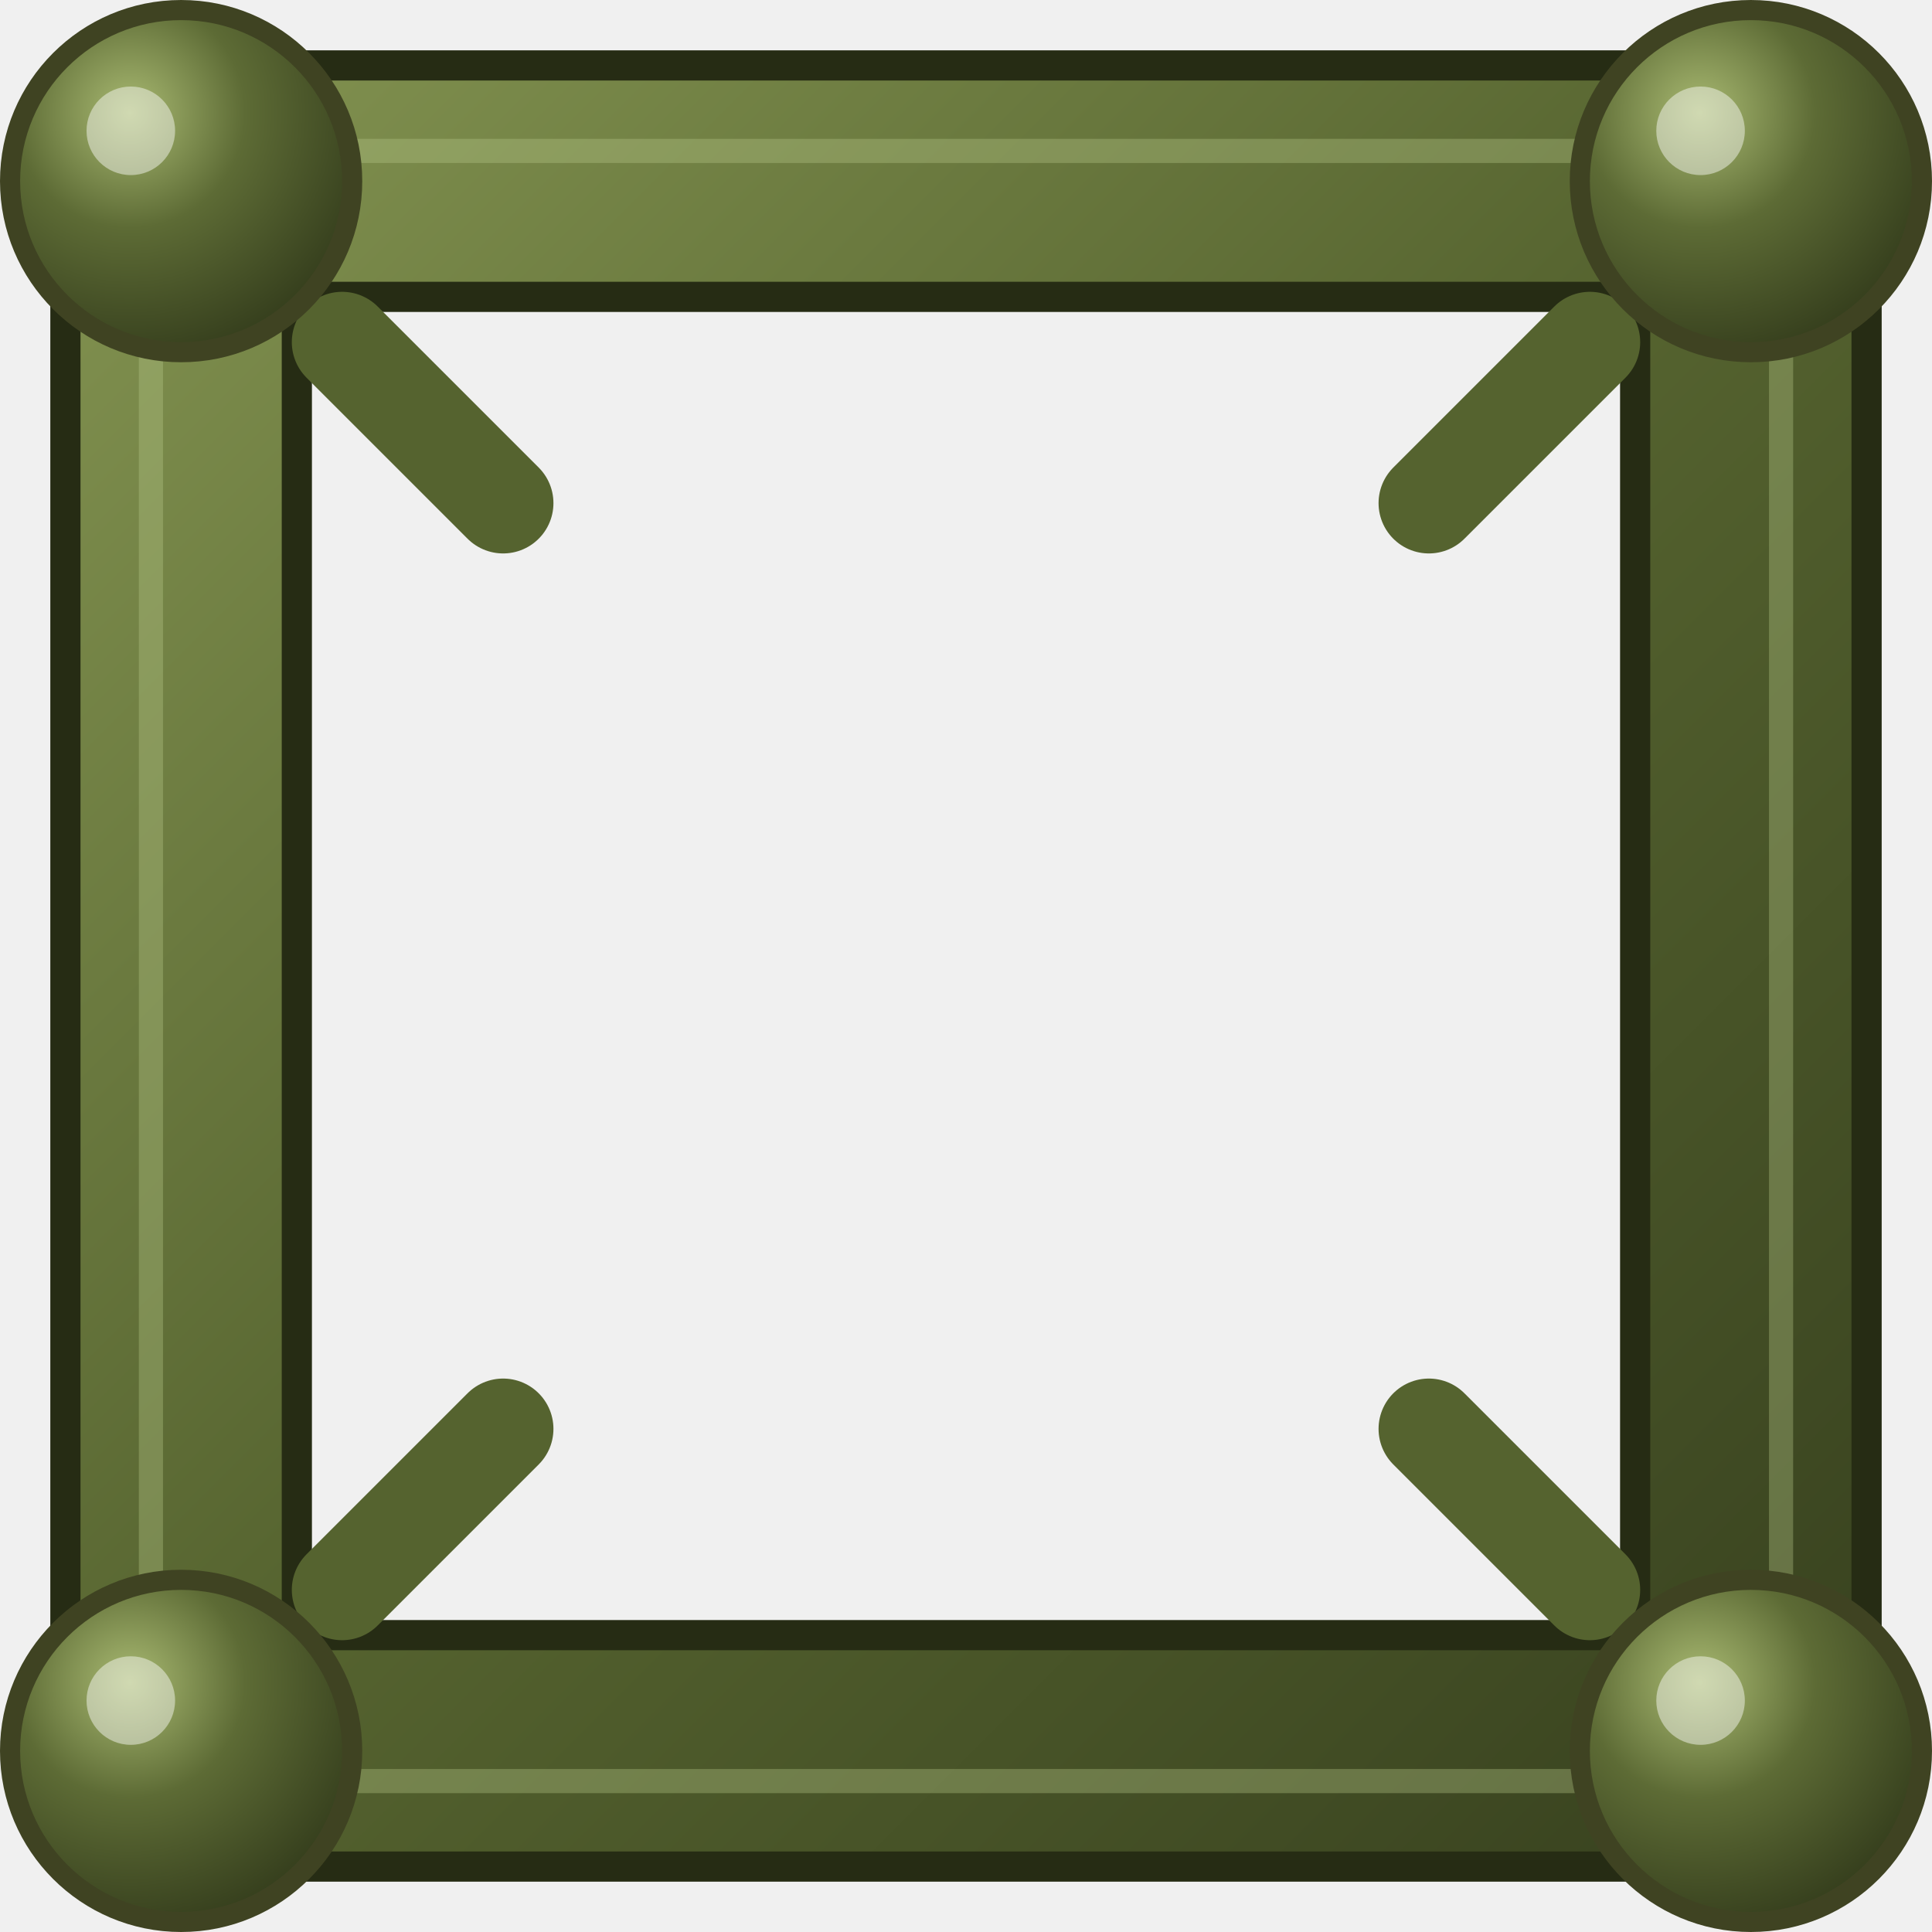
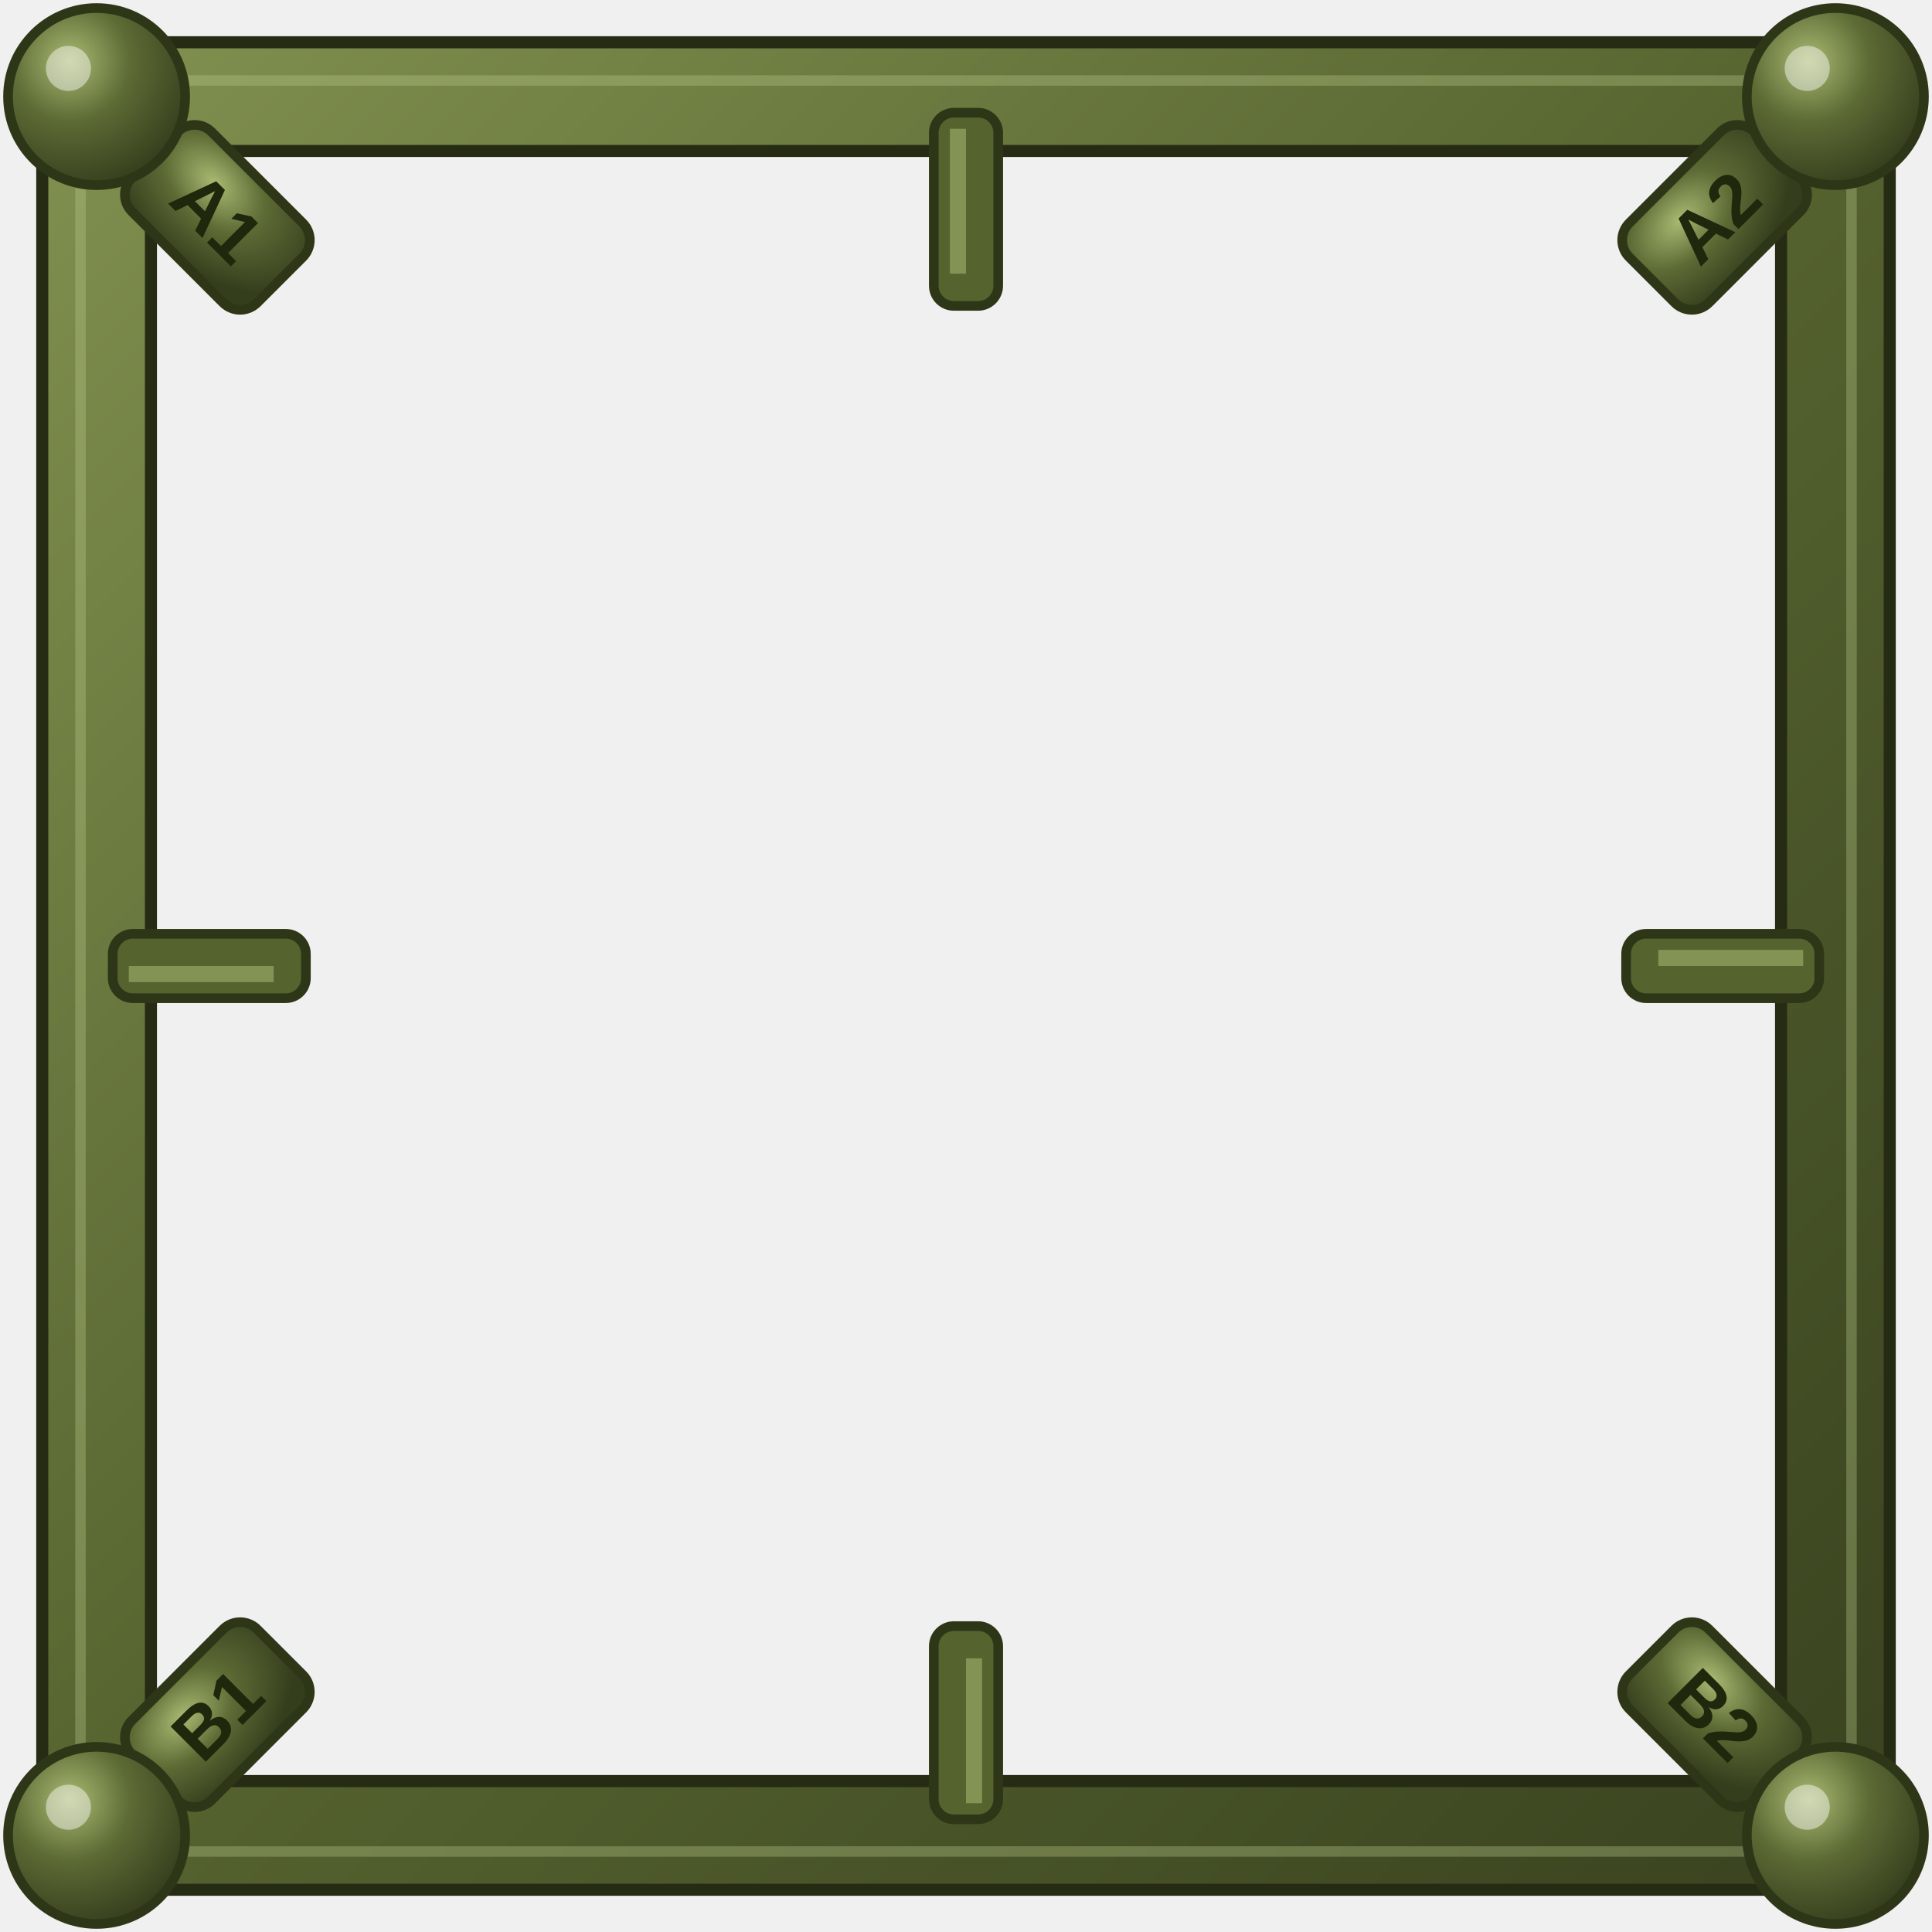
- <svg xmlns="http://www.w3.org/2000/svg" viewBox="0 0 96 96" width="96" height="96">
+ <svg xmlns="http://www.w3.org/2000/svg" viewBox="0 0 240 240" width="240" height="240">
  <defs>
    <linearGradient id="g" x1="0" y1="0" x2="1" y2="1">
      <stop offset="0" stop-color="#7f8f4e" />
      <stop offset=".5" stop-color="#55632f" />
      <stop offset="1" stop-color="#3a4420" />
    </linearGradient>
    <radialGradient id="n" cx=".35" cy=".3" r=".75">
      <stop offset="0" stop-color="#a9ba72" />
      <stop offset=".45" stop-color="#5d6b35" />
      <stop offset="1" stop-color="#343d1c" />
    </radialGradient>
+     <g id="rib">
+       <rect x="-4" y="14" width="8" height="24" rx="2.5" fill="#55632f" stroke="#2e3618" stroke-width="1.2" />
+       <rect x="-2" y="16" width="2" height="18" fill="#a9ba72" opacity=".55" />
+     </g>
+     <g id="tab">
+       <rect x="-11" y="-7" width="22" height="14" rx="3" fill="url(#n)" stroke="#2e3618" stroke-width="1.2" />
+     </g>
  </defs>
-   <rect x="9" y="9" width="78" height="78" rx="6" fill="none" stroke="#262c14" stroke-width="13" />
-   <rect x="9" y="9" width="78" height="78" rx="6" fill="none" stroke="url(#g)" stroke-width="10" />
-   <rect x="7.5" y="7.5" width="81" height="81" rx="7" fill="none" stroke="#b8c98a" stroke-opacity=".35" stroke-width="1.2" />
-   <g stroke="#3f4322" stroke-width="1">
-     <path d="M17 17 L25 25 M79 17 L71 25 M17 79 L25 71 M79 79 L71 71" stroke="#55632f" stroke-width="5" stroke-linecap="round" />
-     <circle cx="9" cy="9" r="8.5" fill="url(#n)" />
-     <circle cx="87" cy="9" r="8.5" fill="url(#n)" />
-     <circle cx="9" cy="87" r="8.5" fill="url(#n)" />
-     <circle cx="87" cy="87" r="8.5" fill="url(#n)" />
+   <rect x="12" y="12" width="216" height="216" rx="8" fill="none" stroke="#262c14" stroke-width="15" />
+   <rect x="12" y="12" width="216" height="216" rx="8" fill="none" stroke="url(#g)" stroke-width="12" />
+   <rect x="10" y="10" width="220" height="220" rx="9" fill="none" stroke="#b8c98a" stroke-opacity=".35" stroke-width="1.3" />
+   <use href="#rib" transform="translate(120 0)" />
+   <use href="#rib" transform="translate(120 240) rotate(180)" />
+   <use href="#rib" transform="translate(0 120) rotate(-90)" />
+   <use href="#rib" transform="translate(240 120) rotate(90)" />
+   <use href="#tab" transform="translate(27 27) rotate(45)" />
+   <use href="#tab" transform="translate(213 27) rotate(-45)" />
+   <use href="#tab" transform="translate(27 213) rotate(-45)" />
+   <use href="#tab" transform="translate(213 213) rotate(45)" />
+   <g font-family="Arial Narrow, Arial, sans-serif" font-size="9" font-weight="700" fill="#1f270c" text-anchor="middle" dominant-baseline="central">
+     <text transform="translate(27 27) rotate(45)">A1</text>
+     <text transform="translate(213 27) rotate(-45)">A2</text>
+     <text transform="translate(27 213) rotate(-45)">B1</text>
+     <text transform="translate(213 213) rotate(45)">B2</text>
+   </g>
+   <g stroke="#2e3618" stroke-width="1.2">
+     <circle cx="12" cy="12" r="11" fill="url(#n)" />
+     <circle cx="228" cy="12" r="11" fill="url(#n)" />
+     <circle cx="12" cy="228" r="11" fill="url(#n)" />
+     <circle cx="228" cy="228" r="11" fill="url(#n)" />
  </g>
  <g fill="#fff" fill-opacity=".45">
-     <circle cx="6.5" cy="6.5" r="2.2" />
-     <circle cx="84.5" cy="6.5" r="2.2" />
-     <circle cx="6.5" cy="84.5" r="2.2" />
-     <circle cx="84.5" cy="84.5" r="2.2" />
+     <circle cx="8.5" cy="8.5" r="2.8" />
+     <circle cx="224.5" cy="8.5" r="2.8" />
+     <circle cx="8.5" cy="224.5" r="2.8" />
+     <circle cx="224.5" cy="224.5" r="2.8" />
  </g>
</svg>
